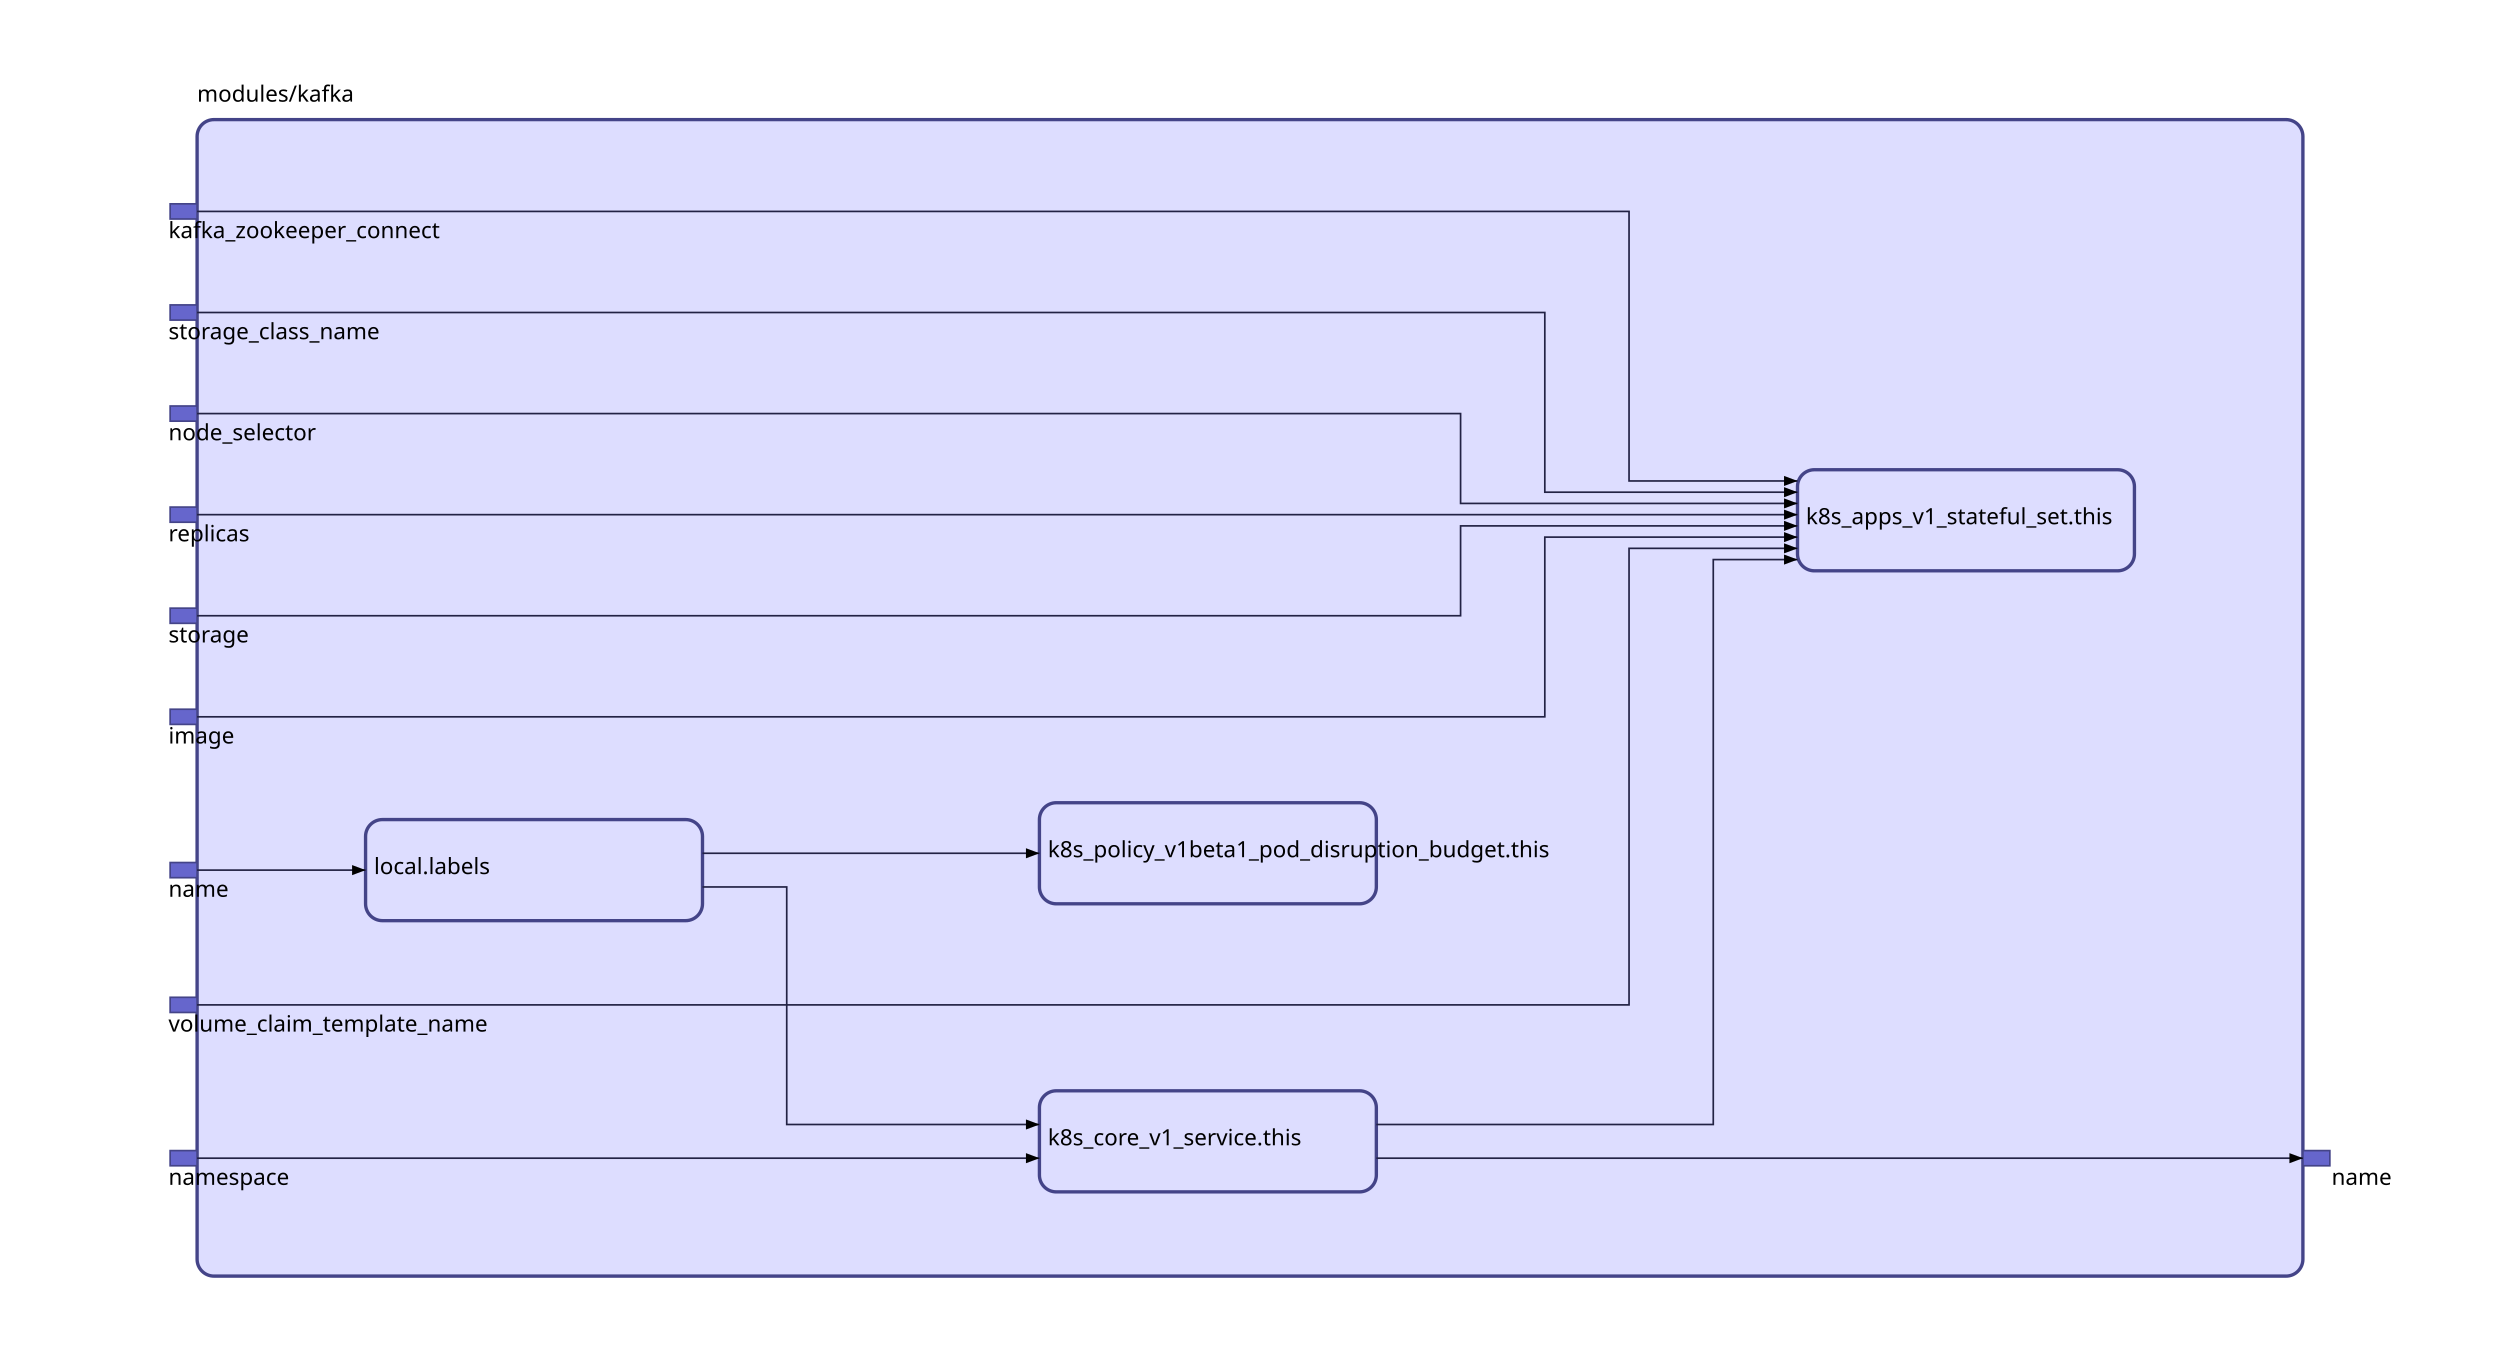
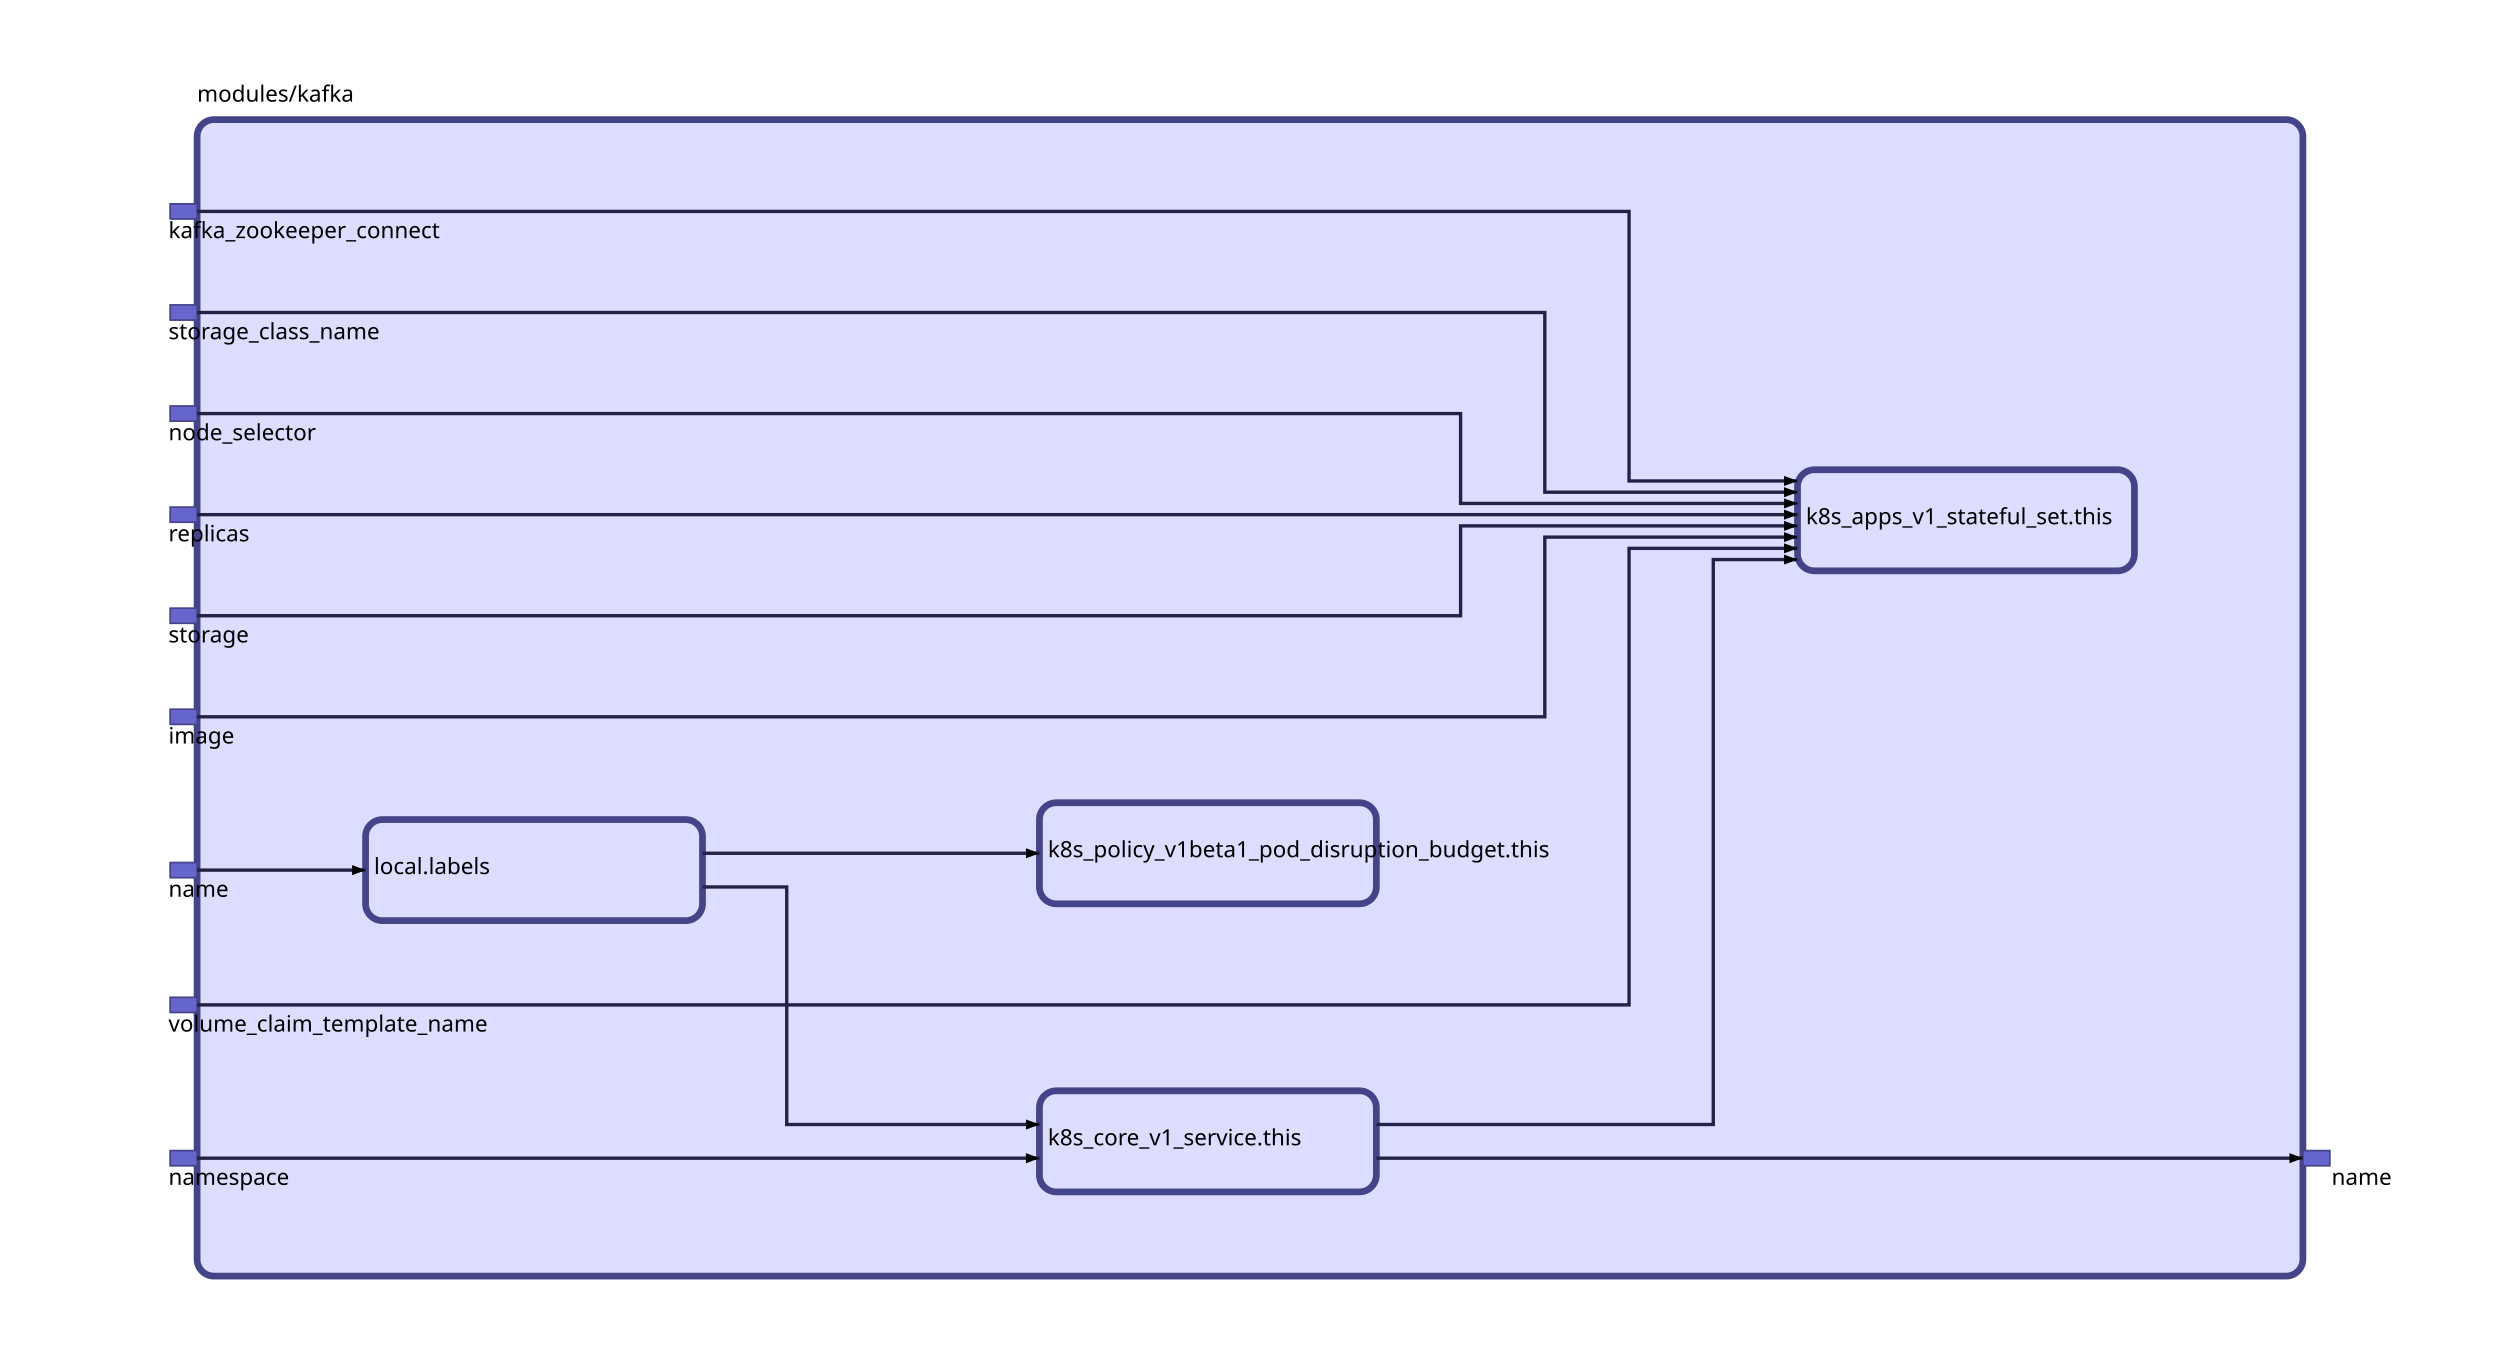
<svg xmlns="http://www.w3.org/2000/svg" id="sprotty_1" class="sprotty-graph sprotty" tabindex="1002" viewBox="0 0 1484 807.5">
  <style>.elknode {
    stroke: #448;
-     stroke-width: 2;
+     stroke-width: 4;
    fill: #ddf;
}

.elkport {
    stroke: #448;
    stroke-width: 1;
    fill: #66c;
}

.elkedge {
    fill: none;
    stroke: #224;
-     stroke-width: 1;
+     stroke-width: 2;
    pointer-events: stroke;
}

.elkedge:hover {
    stroke: #88f;
-     stroke-width: 10;
+     stroke-width: 8;
+     stroke-dasharray: 16px;
+     stroke-dashoffset: 32px;
+     animation: stroke 0.5s linear infinite;
+ }
+ 
+ @keyframes stroke {
+     to {
+         stroke-dashoffset: 0;
+     }
}

.elkedge.arrow {
    fill: #336;
}

.elklabel {
    stroke-width: 0;
    stroke: #000;
    fill: #000;
    font-family: sans-serif;
    font-size: 10pt;
    dominant-baseline: hanging;
}

.elklabel:hover {
    font-size: 24pt;
}

.elkjunction {
    stroke: none;
    fill: #224;
}

.selected &gt; rect {
    stroke-width: 3;
}

.mouseover {
    stroke: #88f;
}
/*
 * Copyright (C) 2017 TypeFox and others.
 *
 * Licensed under the Apache License, Version 2.0 (the "License"); you may not use this file except in compliance with the License.
 * You may obtain a copy of the License at http://www.apache.org/licenses/LICENSE-2.0
 */

.sprotty {
    padding: 0px;
    font-family: "Helvetica Neue", Helvetica, Arial, sans-serif;
}

.sprotty-hidden {
    display: block;
    position: absolute;
    width: 0px;
    height: 0px;
}

.sprotty-popup {
    font-family: "Helvetica Neue", Helvetica, Arial, sans-serif;
    position: absolute;
    background: white;
    border-radius: 5px;
    border: 1px solid;
    max-width: 400px;
    min-width: 100px;
}

.sprotty-popup &gt; div {
    margin: 10px;
}

.sprotty-popup-closed {
    display: none;
}
</style>
  <g transform="scale(1) translate(0,0)">
    <g id="sprotty_3" transform="translate(117, 71)" opacity="1">
      <rect class="elknode" x="0" y="0" rx="10" width="1250" height="686.5" />
      <g id="sprotty_5" transform="translate(950, 207.8333)" opacity="1">
        <rect class="elknode" x="0" y="0" rx="10" width="200" height="60" />
        <text id="sprotty_6" class="elklabel" transform="translate(5, 22) translate(0, 0)" opacity="1">k8s_apps_v1_stateful_set.this</text>
      </g>
      <g id="sprotty_7" transform="translate(500, 576.5)" opacity="1">
        <rect class="elknode" x="0" y="0" rx="10" width="200" height="60" />
        <text id="sprotty_8" class="elklabel" transform="translate(5, 22) translate(0, 0)" opacity="1">k8s_core_v1_service.this</text>
      </g>
      <g id="sprotty_9" transform="translate(500, 405.5)" opacity="1">
        <rect class="elknode" x="0" y="0" rx="10" width="200" height="60" />
        <text id="sprotty_10" class="elklabel" transform="translate(5, 22) translate(0, 0)" opacity="1">k8s_policy_v1beta1_pod_disruption_budget.this</text>
      </g>
      <g id="sprotty_33" transform="translate(100, 415.5)" opacity="1">
        <rect class="elknode" x="0" y="0" rx="10" width="200" height="60" />
        <text id="sprotty_34" class="elklabel" transform="translate(5, 22) translate(0, 0)" opacity="1">local.labels</text>
      </g>
      <g id="sprotty_12" transform="translate(-16, 350)" opacity="1">
        <rect class="elkport" x="0" y="0" width="16" height="9" />
        <text id="sprotty_13" class="elklabel" transform="translate(-1, 10) translate(0, 0)" opacity="1">image</text>
      </g>
      <g id="sprotty_15" transform="translate(-16, 50)" opacity="1">
        <rect class="elkport" x="0" y="0" width="16" height="9" />
        <text id="sprotty_16" class="elklabel" transform="translate(-1, 10) translate(0, 0)" opacity="1">kafka_zookeeper_connect</text>
      </g>
      <g id="sprotty_18" transform="translate(-16, 170)" opacity="1">
        <rect class="elkport" x="0" y="0" width="16" height="9" />
        <text id="sprotty_19" class="elklabel" transform="translate(-1, 10) translate(0, 0)" opacity="1">node_selector</text>
      </g>
      <g id="sprotty_21" transform="translate(-16, 230)" opacity="1">
        <rect class="elkport" x="0" y="0" width="16" height="9" />
        <text id="sprotty_22" class="elklabel" transform="translate(-1, 10) translate(0, 0)" opacity="1">replicas</text>
      </g>
      <g id="sprotty_24" transform="translate(-16, 290)" opacity="1">
        <rect class="elkport" x="0" y="0" width="16" height="9" />
        <text id="sprotty_25" class="elklabel" transform="translate(-1, 10) translate(0, 0)" opacity="1">storage</text>
      </g>
      <g id="sprotty_27" transform="translate(-16, 110)" opacity="1">
        <rect class="elkport" x="0" y="0" width="16" height="9" />
        <text id="sprotty_28" class="elklabel" transform="translate(-1, 10) translate(0, 0)" opacity="1">storage_class_name</text>
      </g>
      <g id="sprotty_30" transform="translate(-16, 521)" opacity="1">
        <rect class="elkport" x="0" y="0" width="16" height="9" />
        <text id="sprotty_31" class="elklabel" transform="translate(-1, 10) translate(0, 0)" opacity="1">volume_claim_template_name</text>
      </g>
      <g id="sprotty_36" transform="translate(-16, 612)" opacity="1">
        <rect class="elkport" x="0" y="0" width="16" height="9" />
        <text id="sprotty_37" class="elklabel" transform="translate(-1, 10) translate(0, 0)" opacity="1">namespace</text>
      </g>
      <g id="sprotty_40" transform="translate(-16, 441)" opacity="1">
        <rect class="elkport" x="0" y="0" width="16" height="9" />
        <text id="sprotty_41" class="elklabel" transform="translate(-1, 10) translate(0, 0)" opacity="1">name</text>
      </g>
      <g id="sprotty_43" transform="translate(1250, 612)" opacity="1">
        <rect class="elkport" x="0" y="0" width="16" height="9" />
        <text id="sprotty_44" class="elklabel" transform="translate(17, 10) translate(0, 0)" opacity="1">name</text>
      </g>
      <text id="sprotty_4" class="elklabel" transform="translate(0, -21) translate(0, 0)" opacity="1">modules/kafka</text>
      <g id="sprotty_11" class="sprotty-edge" opacity="1">
        <path class="elkedge" d="M 700,596.5 L 900,596.5 L 900,261.167 L 950,261.167" />
        <path class="edge arrow" d="M 0,0 L 8,-3 L 8,3 Z" transform="rotate(180 950 261.1667) translate(950 261.1667)" />
      </g>
      <g id="sprotty_14" class="sprotty-edge" opacity="1">
        <path class="elkedge" d="M 0,354.5 L 800,354.5 L 800,247.833 L 950,247.833" />
        <path class="edge arrow" d="M 0,0 L 8,-3 L 8,3 Z" transform="rotate(180 950 247.8333) translate(950 247.8333)" />
      </g>
      <g id="sprotty_17" class="sprotty-edge" opacity="1">
        <path class="elkedge" d="M 0,54.5 L 850,54.5 L 850,214.5 L 950,214.5" />
        <path class="edge arrow" d="M 0,0 L 8,-3 L 8,3 Z" transform="rotate(180 950 214.5) translate(950 214.5)" />
      </g>
      <g id="sprotty_20" class="sprotty-edge" opacity="1">
        <path class="elkedge" d="M 0,174.5 L 750,174.5 L 750,227.833 L 950,227.833" />
        <path class="edge arrow" d="M 0,0 L 8,-3 L 8,3 Z" transform="rotate(180 950 227.8333) translate(950 227.8333)" />
      </g>
      <g id="sprotty_23" class="sprotty-edge" opacity="1">
        <path class="elkedge" d="M 0,234.5 L 950,234.5" />
        <path class="edge arrow" d="M 0,0 L 8,-3 L 8,3 Z" transform="rotate(180 950 234.5) translate(950 234.5)" />
      </g>
      <g id="sprotty_26" class="sprotty-edge" opacity="1">
        <path class="elkedge" d="M 0,294.5 L 750,294.5 L 750,241.167 L 950,241.167" />
        <path class="edge arrow" d="M 0,0 L 8,-3 L 8,3 Z" transform="rotate(180 950 241.1667) translate(950 241.1667)" />
      </g>
      <g id="sprotty_29" class="sprotty-edge" opacity="1">
        <path class="elkedge" d="M 0,114.5 L 800,114.5 L 800,221.167 L 950,221.167" />
        <path class="edge arrow" d="M 0,0 L 8,-3 L 8,3 Z" transform="rotate(180 950 221.1667) translate(950 221.1667)" />
      </g>
      <g id="sprotty_32" class="sprotty-edge" opacity="1">
        <path class="elkedge" d="M 0,525.5 L 850,525.5 L 850,254.5 L 950,254.5" />
        <path class="edge arrow" d="M 0,0 L 8,-3 L 8,3 Z" transform="rotate(180 950 254.5) translate(950 254.5)" />
      </g>
      <g id="sprotty_35" class="sprotty-edge" opacity="1">
        <path class="elkedge" d="M 300,455.5 L 350,455.5 L 350,596.5 L 500,596.5" />
        <path class="edge arrow" d="M 0,0 L 8,-3 L 8,3 Z" transform="rotate(180 500 596.5) translate(500 596.5)" />
      </g>
      <g id="sprotty_38" class="sprotty-edge" opacity="1">
        <path class="elkedge" d="M 0,616.5 L 500,616.5" />
        <path class="edge arrow" d="M 0,0 L 8,-3 L 8,3 Z" transform="rotate(180 500 616.5) translate(500 616.5)" />
      </g>
      <g id="sprotty_39" class="sprotty-edge" opacity="1">
        <path class="elkedge" d="M 300,435.5 L 500,435.5" />
        <path class="edge arrow" d="M 0,0 L 8,-3 L 8,3 Z" transform="rotate(180 500 435.5) translate(500 435.5)" />
      </g>
      <g id="sprotty_42" class="sprotty-edge" opacity="1">
        <path class="elkedge" d="M 0,445.5 L 100,445.5" />
        <path class="edge arrow" d="M 0,0 L 8,-3 L 8,3 Z" transform="rotate(180 100 445.5) translate(100 445.5)" />
      </g>
      <g id="sprotty_45" class="sprotty-edge" opacity="1">
        <path class="elkedge" d="M 700,616.5 L 1250,616.5" />
        <path class="edge arrow" d="M 0,0 L 8,-3 L 8,3 Z" transform="rotate(180 1250 616.5) translate(1250 616.5)" />
      </g>
    </g>
  </g>
</svg>
